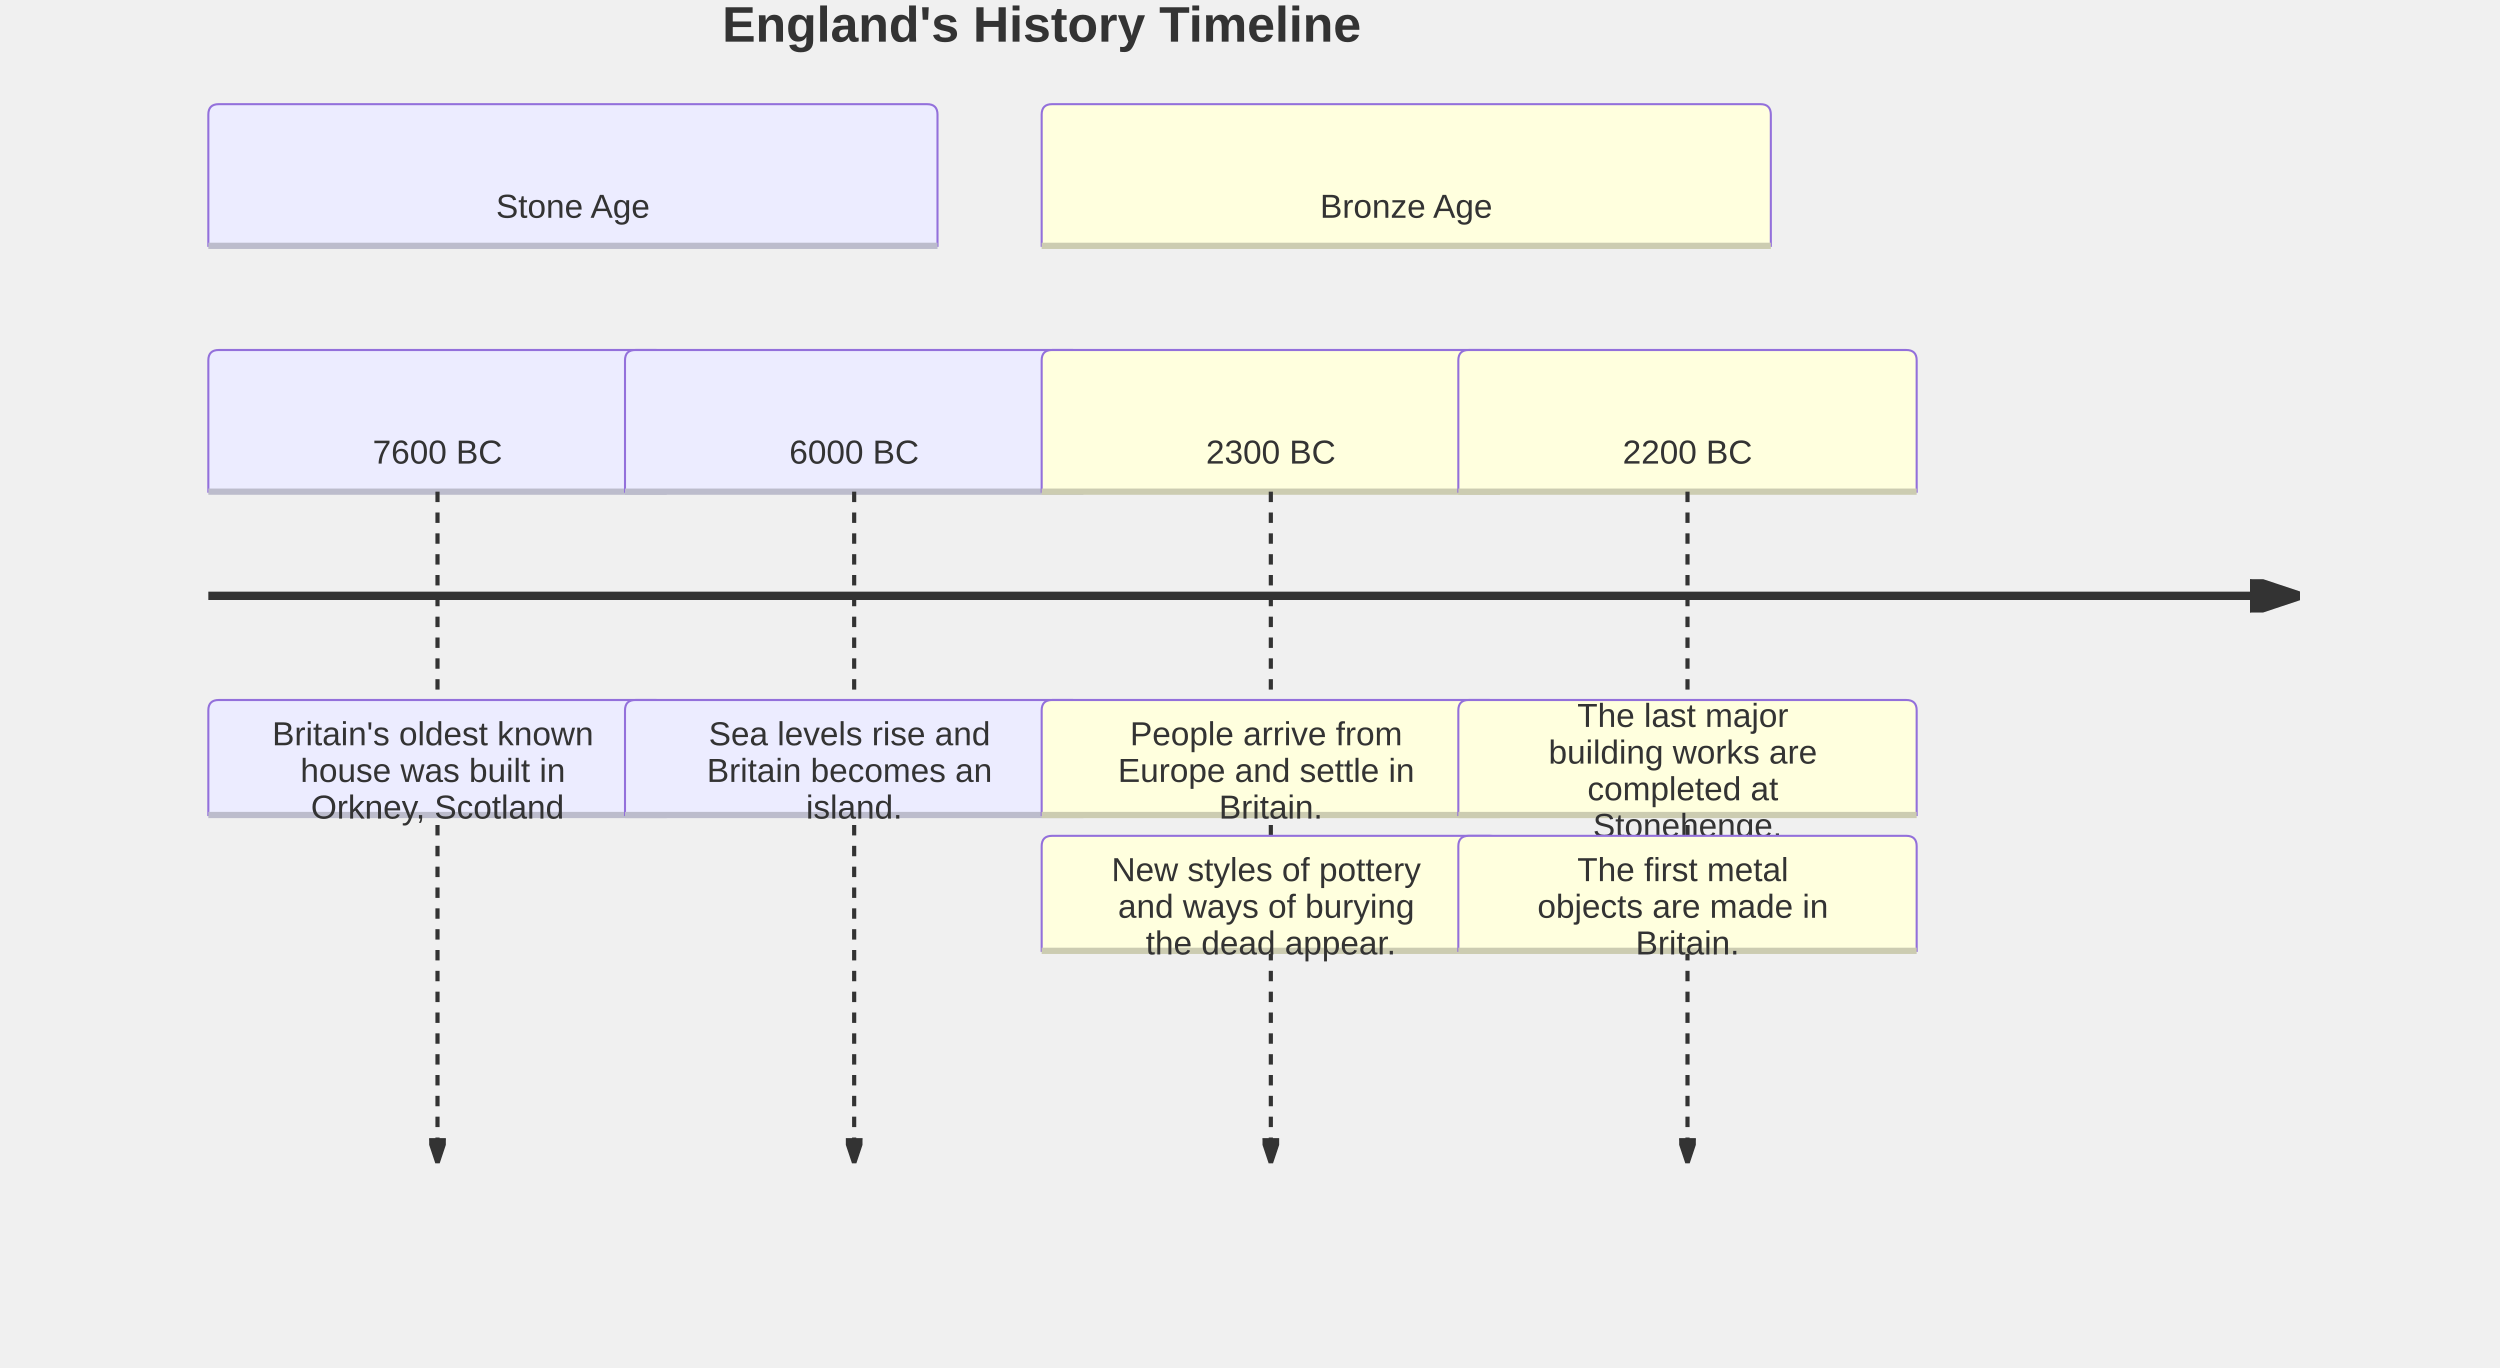
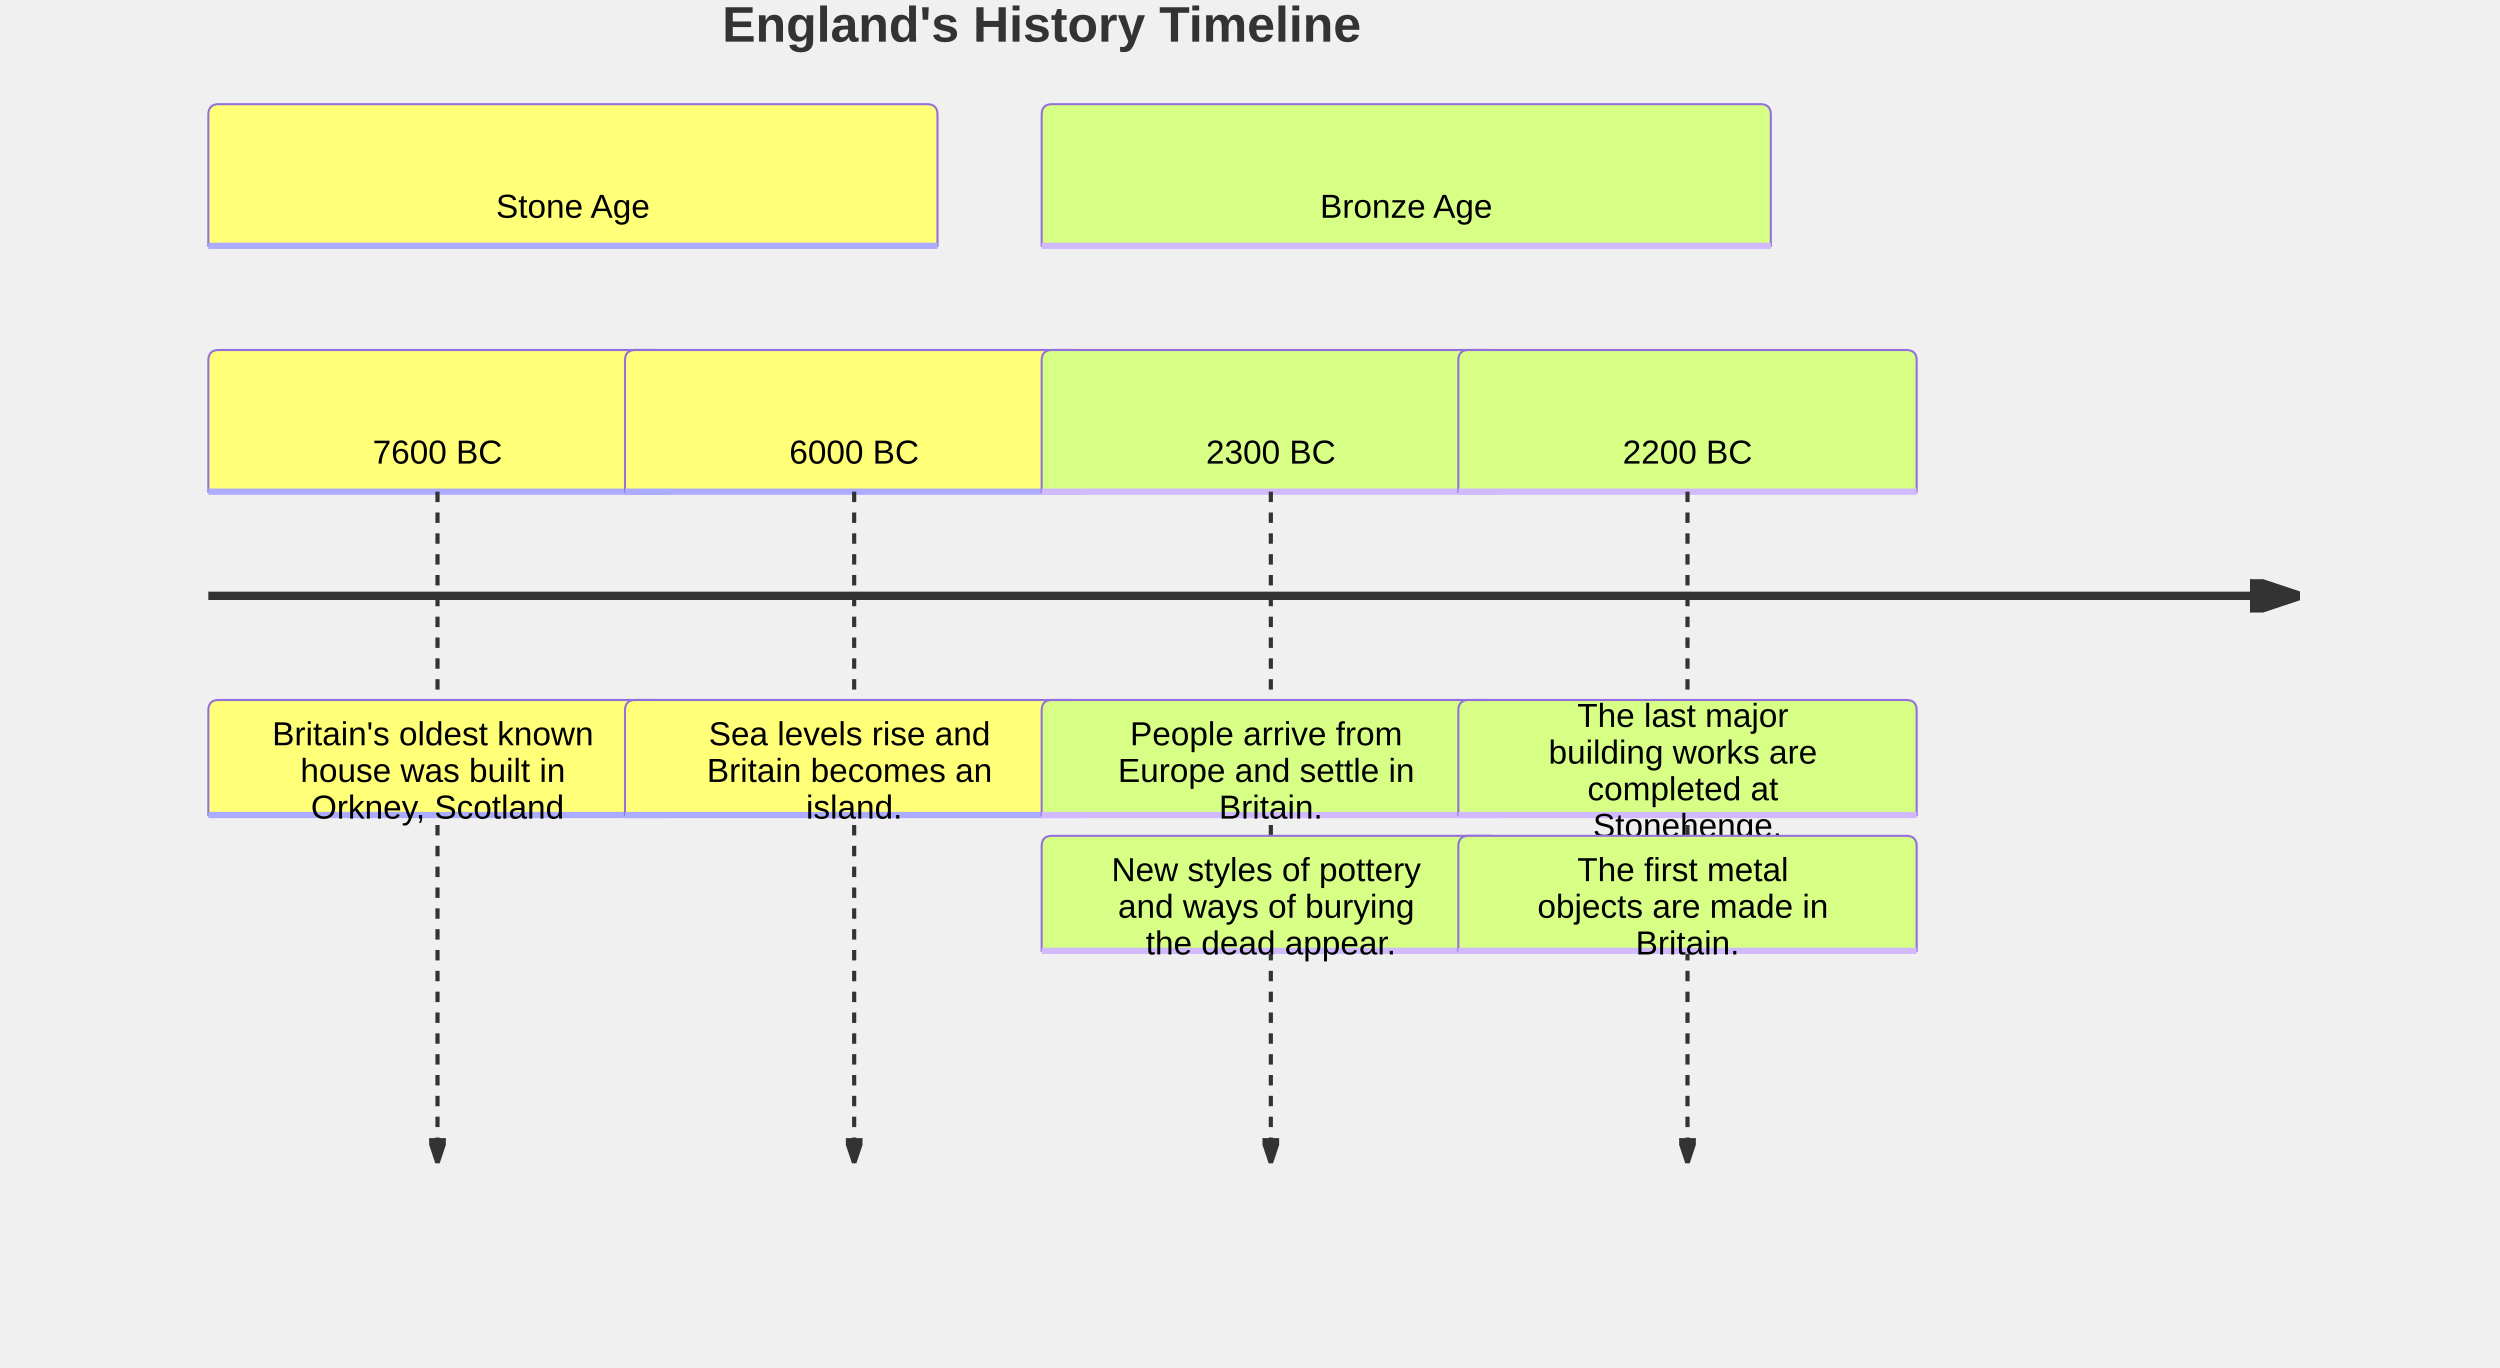
<svg xmlns="http://www.w3.org/2000/svg" width="1200" height="656.4" viewBox="0 0 1200 656.4" class="mermaid">
  <style>

.mermaid {
  font-family: trebuchet ms, verdana, arial, sans-serif;
  font-size: 16px;
}

.node rect,
.node polygon,
.node circle,
.node ellipse,
.node path {
  fill: #ECECFF;
  stroke: #9370DB;
  stroke-width: 1px;
}

.node line {
  stroke: #9370DB;
  stroke-width: 1px;
}

.node .label {
  fill: #333333;
}

.node text {
  fill: #333333;
  font-family: trebuchet ms, verdana, arial, sans-serif;
  font-size: 16px;
}

.edge-path {
  fill: none;
  stroke: #333333;
  stroke-width: 1px;
}

.edge-label {
  fill: #333333;
  font-family: trebuchet ms, verdana, arial, sans-serif;
}

.edge-label-bg {
  fill: rgba(232, 232, 232, 0.8);
}

.subgraph {
  fill: #ffffde;
  stroke: #aaaa33;
  stroke-width: 1px;
}

.subgraph-title {
  fill: #333333;
  font-weight: bold;
}

.cluster rect {
  fill: #ffffde;
  stroke: #aaaa33;
  stroke-width: 1px;
  rx: 5px;
  ry: 5px;
}

.cluster-label {
  fill: #333333;
  font-family: trebuchet ms, verdana, arial, sans-serif;
  font-size: 16px;
  font-weight: bold;
}

marker path {
  fill: #333333;
  stroke: #333333;
}


.titleText {
  text-anchor: middle;
  font-size: 24px;
  fill: #333333;
  font-family: trebuchet ms, verdana, arial, sans-serif;
}

.timeline-node {
  font-family: trebuchet ms, verdana, arial, sans-serif;
}

.timeline-node text {
  fill: #333333;
  font-size: 16px;
}

.lineWrapper line {
  stroke: #333333;
}

+ .section--1 {
+   fill: hsl(240, 100%, 76.27%);
+ }
+ 
+ .section--1 text {
+   fill: #ffffff;
+ }
+ 
+ .node-section--1 {
+   fill: hsl(240, 100%, 76.27%);
+   stroke: #9370DB;
+   stroke-width: 1px;
+ }
+ 
+ .node-line--1 {
+   stroke: hsl(60, 100%, 86.27%);
+   stroke-width: 3px;
+ }
+ 
.section-0 {
-   fill: #ECECFF;
+   fill: hsl(60, 100%, 73.53%);
}

.section-0 text {
-   fill: #333;
+   fill: black;
}

.node-section-0 {
-   fill: #ECECFF;
+   fill: hsl(60, 100%, 73.53%);
  stroke: #9370DB;
  stroke-width: 1px;
}

.node-line-0 {
-   stroke: #bcbccc;
+   stroke: hsl(240, 100%, 83.53%);
  stroke-width: 3px;
}

.section-1 {
-   fill: #ffffde;
+   fill: hsl(80, 100%, 76.27%);
}

.section-1 text {
-   fill: #333;
+   fill: black;
}

.node-section-1 {
-   fill: #ffffde;
+   fill: hsl(80, 100%, 76.27%);
  stroke: #9370DB;
  stroke-width: 1px;
}

.node-line-1 {
-   stroke: #ccccb1;
+   stroke: hsl(260, 100%, 86.27%);
  stroke-width: 3px;
}

.section-2 {
-   fill: #b9b9ff;
+   fill: hsl(270, 100%, 76.27%);
}

.section-2 text {
-   fill: #333;
+   fill: black;
}

.node-section-2 {
-   fill: #b9b9ff;
+   fill: hsl(270, 100%, 76.27%);
  stroke: #9370DB;
  stroke-width: 1px;
}

.node-line-2 {
-   stroke: #9494cc;
+   stroke: hsl(90, 100%, 86.27%);
  stroke-width: 3px;
}

.section-3 {
-   fill: #b5ff20;
+   fill: hsl(300, 100%, 76.27%);
}

.section-3 text {
-   fill: #333;
+   fill: black;
}

.node-section-3 {
-   fill: #b5ff20;
+   fill: hsl(300, 100%, 76.27%);
  stroke: #9370DB;
  stroke-width: 1px;
}

.node-line-3 {
-   stroke: #90cc19;
+   stroke: hsl(120, 100%, 86.27%);
  stroke-width: 3px;
}

.section-4 {
-   fill: #d4ffb2;
+   fill: hsl(330, 100%, 76.27%);
}

.section-4 text {
-   fill: #333;
+   fill: black;
}

.node-section-4 {
-   fill: #d4ffb2;
+   fill: hsl(330, 100%, 76.27%);
  stroke: #9370DB;
  stroke-width: 1px;
}

.node-line-4 {
-   stroke: #a9cc8e;
+   stroke: hsl(150, 100%, 86.27%);
  stroke-width: 3px;
}

.section-5 {
-   fill: #ffb3e6;
+   fill: hsl(0, 100%, 76.27%);
}

.section-5 text {
-   fill: #333;
+   fill: black;
}

.node-section-5 {
-   fill: #ffb3e6;
+   fill: hsl(0, 100%, 76.27%);
  stroke: #9370DB;
  stroke-width: 1px;
}

.node-line-5 {
-   stroke: #cc8fb8;
+   stroke: hsl(180, 100%, 86.27%);
  stroke-width: 3px;
}

.section-6 {
-   fill: #ffd700;
+   fill: hsl(30, 100%, 76.27%);
}

.section-6 text {
-   fill: #333;
+   fill: black;
}

.node-section-6 {
-   fill: #ffd700;
+   fill: hsl(30, 100%, 76.27%);
  stroke: #9370DB;
  stroke-width: 1px;
}

.node-line-6 {
-   stroke: #ccac00;
+   stroke: hsl(210, 100%, 86.27%);
  stroke-width: 3px;
}

.section-7 {
-   fill: #c4c4ff;
+   fill: hsl(90, 100%, 76.27%);
}

.section-7 text {
-   fill: #333;
+   fill: black;
}

.node-section-7 {
-   fill: #c4c4ff;
+   fill: hsl(90, 100%, 76.27%);
  stroke: #9370DB;
  stroke-width: 1px;
}

.node-line-7 {
-   stroke: #9c9ccc;
+   stroke: hsl(270, 100%, 86.27%);
  stroke-width: 3px;
}

.section-8 {
-   fill: #ffe6cc;
+   fill: hsl(150, 100%, 76.27%);
}

.section-8 text {
-   fill: #333;
+   fill: black;
}

.node-section-8 {
-   fill: #ffe6cc;
+   fill: hsl(150, 100%, 76.27%);
  stroke: #9370DB;
  stroke-width: 1px;
}

.node-line-8 {
-   stroke: #ccb8a3;
+   stroke: hsl(330, 100%, 86.27%);
  stroke-width: 3px;
}

.section-9 {
-   fill: #ccffcc;
+   fill: hsl(180, 100%, 76.27%);
}

.section-9 text {
-   fill: #333;
+   fill: black;
}

.node-section-9 {
-   fill: #ccffcc;
+   fill: hsl(180, 100%, 76.27%);
  stroke: #9370DB;
  stroke-width: 1px;
}

.node-line-9 {
-   stroke: #a3cca3;
+   stroke: hsl(0, 100%, 86.27%);
  stroke-width: 3px;
}

.section-10 {
-   fill: #ECECFF;
+   fill: hsl(210, 100%, 76.27%);
}

.section-10 text {
-   fill: #333;
+   fill: black;
}

.node-section-10 {
-   fill: #ECECFF;
+   fill: hsl(210, 100%, 76.27%);
  stroke: #9370DB;
  stroke-width: 1px;
}

.node-line-10 {
-   stroke: #bcbccc;
+   stroke: hsl(30, 100%, 86.27%);
  stroke-width: 3px;
}

.section-11 {
-   fill: #ffffde;
+   fill: hsl(240, 100%, 76.27%);
}

.section-11 text {
-   fill: #333;
+   fill: black;
}

.node-section-11 {
-   fill: #ffffde;
+   fill: hsl(240, 100%, 76.27%);
  stroke: #9370DB;
  stroke-width: 1px;
}

.node-line-11 {
-   stroke: #ccccb1;
+   stroke: hsl(60, 100%, 86.27%);
  stroke-width: 3px;
}

  </style>
  <g class="root">
    <g class="clusters">

    </g>
    <g class="edgePaths">

    </g>
    <g class="edgeLabels">

    </g>
    <g class="nodes">

    </g>
    <defs>
      <marker id="arrowhead" refX="5" refY="2" markerWidth="6" markerHeight="4" orient="auto">
        <path d="M 0,0 V 4 L6,2 Z" />
      </marker>
    </defs>
-     <text x="500" y="20" class="titleText" font-weight="bold" font-size="4ex" text-anchor="middle">England's History Timeline</text>
+     <text x="500" y="20" class="titleText" font-size="4ex" font-weight="bold" text-anchor="middle">England's History Timeline</text>
    <g class="timeline-node section-0" transform="translate(100, 50)">
      <path d="M0 63 v-58 q0,-5 5,-5 h340 q5,0 5,5 v63 H0 Z" class="node-bkg node-section-0" />
      <line x1="0" y1="68" x2="350" y2="68" class="node-line-0" />
-       <text x="175" y="34" dominant-baseline="middle" dy="1em" text-anchor="middle" alignment-baseline="middle">Stone Age</text>
+       <text x="175" y="34" dominant-baseline="middle" text-anchor="middle" dy="1em" alignment-baseline="middle">Stone Age</text>
    </g>
    <g class="taskWrapper timeline-node section-0" transform="translate(100, 168)">
      <path d="M0 63 v-58 q0,-5 5,-5 h210 q5,0 5,5 v63 H0 Z" class="node-bkg node-section-0" />
      <line x1="0" y1="68" x2="220" y2="68" class="node-line-0" />
      <text x="110" y="34" alignment-baseline="middle" dominant-baseline="middle" text-anchor="middle" dy="1em">7600 BC</text>
    </g>
    <g class="lineWrapper">
-       <line x1="210" y1="236" x2="210" y2="556.4" stroke="black" marker-end="url(#arrowhead)" stroke-width="2" stroke-dasharray="5,5" />
+       <line x1="210" y1="236" x2="210" y2="556.4" stroke-dasharray="5,5" marker-end="url(#arrowhead)" stroke="black" stroke-width="2" />
    </g>
    <g class="eventWrapper timeline-node section-0" transform="translate(100, 336)">
      <path d="M0 50.2 v-45.2 q0,-5 5,-5 h210 q5,0 5,5 v50.2 H0 Z" class="node-bkg node-section-0" />
      <line x1="0" y1="55.2" x2="220" y2="55.2" class="node-line-0" />
      <g>
        <text x="110" y="1.2" text-anchor="middle" dominant-baseline="middle" alignment-baseline="middle" dy="1em">
          <tspan x="110" dy="0em">Britain's oldest known</tspan>
          <tspan x="110" dy="1.1em">house was built in</tspan>
          <tspan x="110" dy="1.1em">Orkney, Scotland</tspan>
        </text>
      </g>
    </g>
    <g class="taskWrapper timeline-node section-0" transform="translate(300, 168)">
      <path d="M0 63 v-58 q0,-5 5,-5 h210 q5,0 5,5 v63 H0 Z" class="node-bkg node-section-0" />
      <line x1="0" y1="68" x2="220" y2="68" class="node-line-0" />
-       <text x="110" y="34" alignment-baseline="middle" dy="1em" text-anchor="middle" dominant-baseline="middle">6000 BC</text>
+       <text x="110" y="34" dominant-baseline="middle" alignment-baseline="middle" text-anchor="middle" dy="1em">6000 BC</text>
    </g>
    <g class="lineWrapper">
-       <line x1="410" y1="236" x2="410" y2="556.4" stroke="black" marker-end="url(#arrowhead)" stroke-width="2" stroke-dasharray="5,5" />
+       <line x1="410" y1="236" x2="410" y2="556.4" stroke-dasharray="5,5" marker-end="url(#arrowhead)" stroke="black" stroke-width="2" />
    </g>
    <g class="eventWrapper timeline-node section-0" transform="translate(300, 336)">
      <path d="M0 50.2 v-45.2 q0,-5 5,-5 h210 q5,0 5,5 v50.2 H0 Z" class="node-bkg node-section-0" />
      <line x1="0" y1="55.2" x2="220" y2="55.2" class="node-line-0" />
      <g>
        <text x="110" y="1.2" text-anchor="middle" dominant-baseline="middle" alignment-baseline="middle" dy="1em">
          <tspan x="110" dy="0em">Sea levels rise and</tspan>
          <tspan x="110" dy="1.1em">Britain becomes an</tspan>
          <tspan x="110" dy="1.1em">island.</tspan>
        </text>
      </g>
    </g>
    <g class="timeline-node section-1" transform="translate(500, 50)">
      <path d="M0 63 v-58 q0,-5 5,-5 h340 q5,0 5,5 v63 H0 Z" class="node-bkg node-section-1" />
      <line x1="0" y1="68" x2="350" y2="68" class="node-line-1" />
-       <text x="175" y="34" text-anchor="middle" dominant-baseline="middle" dy="1em" alignment-baseline="middle">Bronze Age</text>
+       <text x="175" y="34" alignment-baseline="middle" dy="1em" text-anchor="middle" dominant-baseline="middle">Bronze Age</text>
    </g>
    <g class="taskWrapper timeline-node section-1" transform="translate(500, 168)">
      <path d="M0 63 v-58 q0,-5 5,-5 h210 q5,0 5,5 v63 H0 Z" class="node-bkg node-section-1" />
      <line x1="0" y1="68" x2="220" y2="68" class="node-line-1" />
-       <text x="110" y="34" alignment-baseline="middle" dy="1em" dominant-baseline="middle" text-anchor="middle">2300 BC</text>
+       <text x="110" y="34" alignment-baseline="middle" dy="1em" text-anchor="middle" dominant-baseline="middle">2300 BC</text>
    </g>
    <g class="lineWrapper">
-       <line x1="610" y1="236" x2="610" y2="556.4" stroke-width="2" stroke-dasharray="5,5" stroke="black" marker-end="url(#arrowhead)" />
+       <line x1="610" y1="236" x2="610" y2="556.4" stroke="black" marker-end="url(#arrowhead)" stroke-dasharray="5,5" stroke-width="2" />
    </g>
    <g class="eventWrapper timeline-node section-1" transform="translate(500, 336)">
      <path d="M0 50.2 v-45.2 q0,-5 5,-5 h210 q5,0 5,5 v50.2 H0 Z" class="node-bkg node-section-1" />
      <line x1="0" y1="55.2" x2="220" y2="55.2" class="node-line-1" />
      <g>
        <text x="110" y="1.2" text-anchor="middle" dominant-baseline="middle" alignment-baseline="middle" dy="1em">
          <tspan x="110" dy="0em">People arrive from</tspan>
          <tspan x="110" dy="1.1em">Europe and settle in</tspan>
          <tspan x="110" dy="1.1em">Britain.</tspan>
        </text>
      </g>
    </g>
    <g class="eventWrapper timeline-node section-1" transform="translate(500, 401.2)">
      <path d="M0 50.2 v-45.2 q0,-5 5,-5 h210 q5,0 5,5 v50.2 H0 Z" class="node-bkg node-section-1" />
      <line x1="0" y1="55.2" x2="220" y2="55.2" class="node-line-1" />
      <g>
        <text x="110" y="1.2" text-anchor="middle" dominant-baseline="middle" alignment-baseline="middle" dy="1em">
          <tspan x="110" dy="0em">New styles of pottery</tspan>
          <tspan x="110" dy="1.1em">and ways of burying</tspan>
          <tspan x="110" dy="1.1em">the dead appear.</tspan>
        </text>
      </g>
    </g>
    <g class="taskWrapper timeline-node section-1" transform="translate(700, 168)">
      <path d="M0 63 v-58 q0,-5 5,-5 h210 q5,0 5,5 v63 H0 Z" class="node-bkg node-section-1" />
      <line x1="0" y1="68" x2="220" y2="68" class="node-line-1" />
-       <text x="110" y="34" text-anchor="middle" alignment-baseline="middle" dominant-baseline="middle" dy="1em">2200 BC</text>
+       <text x="110" y="34" dy="1em" alignment-baseline="middle" text-anchor="middle" dominant-baseline="middle">2200 BC</text>
    </g>
    <g class="lineWrapper">
-       <line x1="810" y1="236" x2="810" y2="556.4" stroke-width="2" marker-end="url(#arrowhead)" stroke-dasharray="5,5" stroke="black" />
+       <line x1="810" y1="236" x2="810" y2="556.4" marker-end="url(#arrowhead)" stroke-dasharray="5,5" stroke-width="2" stroke="black" />
    </g>
    <g class="eventWrapper timeline-node section-1" transform="translate(700, 336)">
      <path d="M0 50.2 v-45.2 q0,-5 5,-5 h210 q5,0 5,5 v50.2 H0 Z" class="node-bkg node-section-1" />
      <line x1="0" y1="55.2" x2="220" y2="55.2" class="node-line-1" />
      <g>
        <text x="110" y="-7.6" text-anchor="middle" dominant-baseline="middle" alignment-baseline="middle" dy="1em">
          <tspan x="110" dy="0em">The last major</tspan>
          <tspan x="110" dy="1.1em">building works are</tspan>
          <tspan x="110" dy="1.1em">completed at</tspan>
          <tspan x="110" dy="1.1em">Stonehenge.</tspan>
        </text>
      </g>
    </g>
    <g class="eventWrapper timeline-node section-1" transform="translate(700, 401.2)">
      <path d="M0 50.2 v-45.2 q0,-5 5,-5 h210 q5,0 5,5 v50.2 H0 Z" class="node-bkg node-section-1" />
      <line x1="0" y1="55.2" x2="220" y2="55.2" class="node-line-1" />
      <g>
        <text x="110" y="1.2" text-anchor="middle" dominant-baseline="middle" alignment-baseline="middle" dy="1em">
          <tspan x="110" dy="0em">The first metal</tspan>
          <tspan x="110" dy="1.1em">objects are made in</tspan>
          <tspan x="110" dy="1.1em">Britain.</tspan>
        </text>
      </g>
    </g>
    <g class="lineWrapper">
-       <line x1="100" y1="286" x2="1100" y2="286" stroke="black" marker-end="url(#arrowhead)" stroke-width="4" />
+       <line x1="100" y1="286" x2="1100" y2="286" stroke-width="4" stroke="black" marker-end="url(#arrowhead)" />
    </g>
  </g>
</svg>
